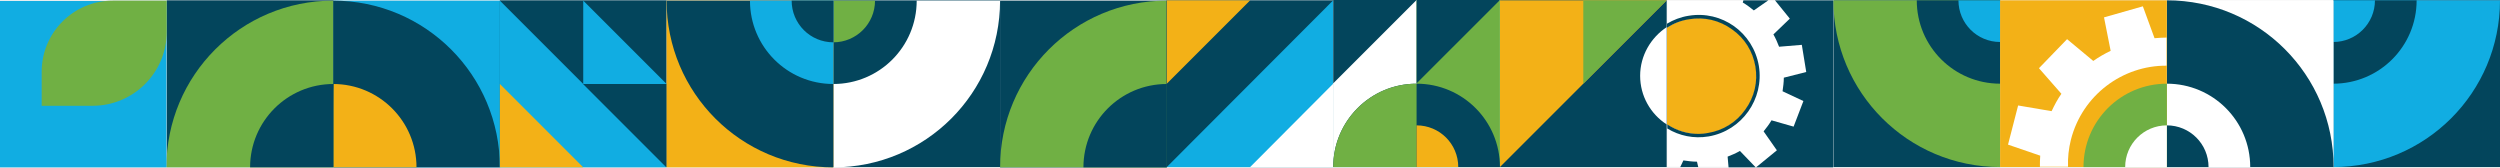
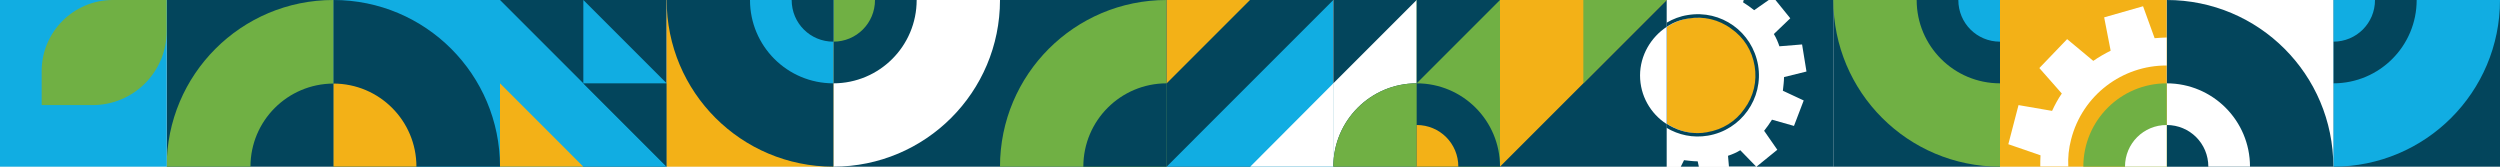
- <svg xmlns="http://www.w3.org/2000/svg" version="1.1" id="Layer_1" x="0px" y="0px" viewBox="0 0 791.7 53" enable-background="new 0 0 791.7 53" xml:space="preserve">
+ <svg xmlns="http://www.w3.org/2000/svg" version="1.1" id="Layer_1" x="0px" y="0px" viewBox="0 0 1080 72" enable-background="new 0 0 1080 72" xml:space="preserve">
  <g>
    <g>
-       <rect x="105.6" y="0.2" fill="#11ADE2" width="52.8" height="52.8" />
-       <path fill="#03455C" d="M105.5,53V0.2c29.2,0,52.8,23.6,52.8,52.8C158.3,53,134.7,53,105.5,53z" />
-       <path fill="#F3B117" d="M105.5,53V26.6c14.6,0,26.4,11.8,26.4,26.4C131.9,53,120.1,53,105.5,53z" />
+       <rect x="144" y="0" fill="#11ADE2" width="72" height="72" />
+       <path fill="#03455C" d="M144,72V0c39.8,0,72,32.2,72,72C216,72,183.8,72,144,72z" />
+       <path fill="#F3B117" d="M144,72V36.1c19.9,0,35.9,16.1,35.9,35.9C179.9,72,163.9,72,144,72z" />
    </g>
    <g>
-       <rect x="158.3" y="0.1" fill="#03455C" width="52.8" height="52.8" />
-       <polygon fill="#11ADE2" points="211.1,53 158.3,53 158.3,0.2   " />
-       <polygon fill="#03455C" points="184.7,26.6 211.1,26.6 211.1,53   " />
-       <polygon fill="#F3B117" points="184.7,53 158.3,53 158.3,26.6   " />
-       <polygon fill="#11ADE2" points="211.1,26.6 184.7,26.6 184.7,0.2   " />
+       <rect x="216" y="0" fill="#03455C" width="72" height="72" />
+       <polygon fill="#11ADE2" points="288,72 216,72 216,0   " />
+       <polygon fill="#03455C" points="252,36 288,36 288,72   " />
+       <polygon fill="#F3B117" points="252,72 216,72 216,36   " />
+       <polygon fill="#11ADE2" points="288,36 252,36 252,0   " />
    </g>
    <g>
-       <rect x="52.8" y="0.1" fill="#03455C" width="52.8" height="52.8" />
-       <path fill="#70B044" d="M105.5,53H52.7c0-29.2,23.6-52.8,52.8-52.8C105.5,0.2,105.5,23.8,105.5,53z" />
-       <path fill="#03455C" d="M105.5,53H79.2c0-14.6,11.8-26.4,26.4-26.4C105.5,26.6,105.5,38.4,105.5,53z" />
+       <rect x="72" y="0" fill="#03455C" width="72" height="72" />
+       <path fill="#70B044" d="M144,36.1c0-21.6,0-36.1,0-36.1c-39.8,0-72,32.2-72,72h36.2C108.2,52.2,124.2,36.2,144,36.1z" />
    </g>
    <g>
-       <rect x="316.7" y="0.2" fill="#03455C" width="52.8" height="52.8" />
-       <path fill="#70B044" d="M369.5,53h-52.8c0-29.2,23.6-52.8,52.8-52.8C369.5,0.2,369.5,23.8,369.5,53z" />
-       <path fill="#03455C" d="M369.5,53h-26.4c0-14.6,11.8-26.4,26.4-26.4C369.5,26.6,369.5,38.4,369.5,53z" />
+       <rect x="432" y="0" fill="#03455C" width="72" height="72" />
+       <path fill="#70B044" d="M504,72h-72c0-39.8,32.2-72,72-72C504,0,504,32.2,504,72z" />
+       <path fill="#03455C" d="M504,72h-36c0-19.9,16.1-36,36-36C504,36,504,52.1,504,72z" />
    </g>
    <g>
-       <rect x="263.9" y="0.1" fill="#03455C" width="52.8" height="52.8" />
-       <path fill="#FFFFFF" d="M263.9,0.2h52.8c0,29.2-23.6,52.8-52.8,52.8C263.9,53,263.9,29.3,263.9,0.2z" />
-       <path fill="#03455C" d="M263.9,0.2h26.4c0,14.6-11.8,26.4-26.4,26.4C263.9,26.6,263.9,14.7,263.9,0.2z" />
-       <path fill="#70B044" d="M263.9,0.2h13.2c0,7.3-5.9,13.2-13.2,13.2C263.9,13.4,263.9,7.5,263.9,0.2z" />
+       <rect x="360" y="0" fill="#03455C" width="72" height="72" />
+       <path fill="#FFFFFF" d="M360,0h72c0,39.8-32.2,72-72,72C360,72,360,39.7,360,0z" />
+       <path fill="#03455C" d="M360,0h36c0,19.9-16.1,36-36,36C360,36,360,19.8,360,0z" />
+       <path fill="#70B044" d="M360,0h18c0,10-8,18-18,18C360,18,360,10,360,0z" />
    </g>
    <g>
-       <rect x="211.1" y="0.2" fill="#F3B117" width="52.8" height="52.8" />
-       <path fill="#03455C" d="M263.9,0.2h-52.8c0,29.2,23.6,52.8,52.8,52.8C263.9,53,263.9,29.3,263.9,0.2z" />
-       <path fill="#11ADE2" d="M263.9,0.2v26.4c-14.6,0-26.4-11.8-26.4-26.4C237.5,0.2,249.3,0.2,263.9,0.2z" />
-       <path fill="#03455C" d="M263.9,0.2v13.2c-7.3,0-13.2-5.9-13.2-13.2C250.7,0.2,256.6,0.2,263.9,0.2z" />
+       <rect x="288" y="0" fill="#F3B117" width="72" height="72" />
+       <path fill="#03455C" d="M360,0h-72c0,39.8,32.2,72,72,72C360,72,360,39.7,360,0z" />
+       <path fill="#11ADE2" d="M360,0v36c-19.9,0-36-16.1-36-36C324,0,340.1,0,360,0z" />
+       <path fill="#03455C" d="M360,0v18c-10,0-18-8-18-18C342,0,350,0,360,0z" />
    </g>
    <g>
-       <rect x="738.9" y="0.1" fill="#03455C" width="52.8" height="52.8" />
-       <path fill="#11ADE2" d="M738.9,0.1v52.8c29.2,0,52.8-23.6,52.8-52.8C791.7,0.1,768.1,0.1,738.9,0.1z" />
-       <path fill="#03455C" d="M738.9,0.1h26.4c0,14.6-11.8,26.4-26.4,26.4C738.9,26.5,738.9,14.7,738.9,0.1z" />
-       <path fill="#11ADE2" d="M738.9,0.1h13.2c0,7.3-5.9,13.2-13.2,13.2C738.9,13.3,738.9,7.4,738.9,0.1z" />
+       <rect x="1008" y="0" fill="#03455C" width="72" height="72" />
+       <path fill="#11ADE2" d="M1008,0v72c39.8,0,72-32.2,72-72C1080,0,1047.8,0,1008,0z" />
+       <path fill="#03455C" d="M1008,0h36c0,19.9-16.1,36-36,36C1008,36,1008,19.9,1008,0z" />
+       <path fill="#11ADE2" d="M1008,0h18c0,10-8,18-18,18C1008,18,1008,10,1008,0z" />
    </g>
    <g>
-       <rect x="528" y="0.2" fill="#FFFFFF" width="52.6" height="52.6" />
-       <path fill="#03455C" d="M551,47.8c-1.2,0.7-2.6,1.3-3.9,1.8l0.3,3.4h8.6L551,47.8z" />
-       <path fill="#03455C" d="M532.1,52.9h5.7l-0.4-1.7c-1.5,0-2.9-0.2-4.3-0.4L532.1,52.9z" />
-       <path fill="#F3B117" d="M537.9,5.7c-3.7,0-7.2,1.1-10.1,3.1v30.6c2.9,1.9,6.4,3.1,10.1,3.1c10.1,0,18.4-8.2,18.4-18.4    S548.1,5.7,537.9,5.7z" />
-       <path fill="#03455C" d="M562.1,0.1l4.7,5.8l-5.2,5c0.7,1.2,1.3,2.6,1.8,3.9l7.2-0.6l1.4,8.6l-7.1,1.8c0,1.4-0.2,2.9-0.4,4.3    l6.6,3.1l-3.1,8.1l-7-2c-0.7,1.2-1.6,2.4-2.5,3.5l4.2,6l-6.6,5.4h24.4V0.1H562.1z" />
-       <path fill="#03455C" d="M557,20.9C555.2,10.3,545.3,3.2,534.7,5c-2.5,0.4-4.8,1.3-6.8,2.5v1.3c2.1-1.4,4.4-2.3,7-2.7    c4.8-0.8,9.6,0.3,13.6,3.2c4,2.8,6.6,7,7.4,11.8c0.8,4.8-0.3,9.6-3.2,13.6c-2.8,4-7,6.6-11.8,7.4c-1,0.2-2,0.3-3,0.3    c-3.5,0-6.9-1-9.9-3v1.3c3.8,2.3,8.4,3.3,13.1,2.5C551.6,41.4,558.7,31.4,557,20.9z" />
-       <path fill="#03455C" d="M552.1,0.1l-0.2,0.7c1.2,0.7,2.4,1.6,3.5,2.5l4.6-3.2C560,0.1,552.1,0.1,552.1,0.1z" />
+       <rect x="720" y="0" fill="#FFFFFF" width="72" height="72" />
+       <path fill="#F3B117" d="M733.8,7.5c-5,0-9.8,1.5-13.8,4.2v41.7c4,2.6,8.7,4.2,13.8,4.2c13.8,0,25.1-11.2,25.1-25.1    S747.7,7.5,733.8,7.5z" />
+       <path fill="#03455C" d="M759.5,28.2c-2.5-14.5-16-24.1-30.4-21.7c-3.3,0.5-6.4,1.7-9.1,3.3v1.8c2.8-1.9,5.9-3.1,9.4-3.6    c6.5-1.1,13.1,0.4,18.5,4.4c5.5,3.8,9,9.5,10.1,16.1c1.1,6.5-0.4,13.1-4.4,18.5c-3.8,5.5-9.5,9-16.1,10.1    c-1.4,0.3-2.7,0.4-4.1,0.4c-4.8,0-9.4-1.4-13.5-4.1v1.8c5.2,3.1,11.4,4.5,17.9,3.4C752.2,56.2,761.9,42.5,759.5,28.2z" />
+       <path fill="#03455C" d="M751.8,64.9c-1.6,1-3.5,1.8-5.3,2.4l0.4,4.6h11.7L751.8,64.9z M726.1,72h7.8l-0.5-2.3    c-2,0-3.9-0.3-5.9-0.5L726.1,72z M767,0l6.4,7.9l-7.1,6.8c1,1.6,1.8,3.5,2.4,5.3l9.8-0.8l1.9,11.7l-9.7,2.4c0,1.9-0.3,3.9-0.5,5.9    l9,4.2l-4.2,11l-9.5-2.7c-1,1.6-2.2,3.3-3.4,4.8l5.7,8.2l-9,7.3H792V0H767z M753.3,0l-0.3,1c1.6,1,3.3,2.2,4.8,3.4l6.3-4.4    C764.1,0,753.3,0,753.3,0z" />
    </g>
    <g>
-       <polygon fill="#03455C" points="475,0.1 501.4,0.1 501.4,26.5   " />
-       <rect x="475" y="0.1" fill="#03455C" width="52.8" height="52.8" />
-       <polygon fill="#F3B117" points="475,52.9 475,0.1 527.8,0.1   " />
-       <polygon fill="#70B044" points="501.4,26.5 501.4,0.1 527.8,0.1   " />
-       <path fill="#FFFFFF" d="M527.8,8.6c-5,3.3-8.4,9-8.4,15.4s3.3,12.1,8.4,15.4V8.6z" />
+       <polygon fill="#03455C" points="648,0 684,0 684,36   " />
+       <rect x="648" y="0" fill="#03455C" width="72" height="72" />
+       <polygon fill="#F3B117" points="648,72 648,0 720,0   " />
+       <polygon fill="#70B044" points="684,36 684,0 720,0   " />
+       <path fill="#FFFFFF" d="M720,11.6c-6.8,4.5-11.5,12.3-11.5,21s4.5,16.5,11.5,21V11.6z" />
    </g>
    <g>
-       <rect x="580.6" y="0.1" fill="#03455C" width="52.8" height="52.8" />
-       <path fill="#70B044" d="M633.4,0.1v52.8c-29.2,0-52.8-23.6-52.8-52.8C580.6,0.1,604.2,0.1,633.4,0.1z" />
-       <path fill="#03455C" d="M633.4,0.1H607c0,14.6,11.8,26.4,26.4,26.4C633.4,26.5,633.4,14.7,633.4,0.1z" />
-       <path fill="#11ADE2" d="M633.4,0.1h-13.2c0,7.3,5.9,13.2,13.2,13.2C633.4,13.3,633.4,7.4,633.4,0.1z" />
+       <rect x="792" y="0" fill="#03455C" width="72" height="72" />
+       <path fill="#70B044" d="M864,0v72c-39.8,0-72-32.2-72-72C792,0,824.2,0,864,0z" />
+       <path fill="#03455C" d="M864,0h-36c0,19.9,16.1,36,36,36C864,36,864,19.9,864,0z" />
+       <path fill="#11ADE2" d="M864,0h-18c0,10,8,18,18,18C864,18,864,10,864,0z" />
    </g>
    <g>
-       <rect x="686.2" y="0.1" fill="#FFFFFF" width="52.8" height="52.8" />
-       <path fill="#03455C" d="M686.2,52.9V0.1c29.2,0,52.8,23.6,52.8,52.8C738.9,52.9,715.3,52.9,686.2,52.9z" />
-       <path fill="#FFFFFF" d="M686.2,52.9h26.4c0-14.6-11.8-26.4-26.4-26.4C686.2,26.5,686.2,38.3,686.2,52.9z" />
-       <path fill="#03455C" d="M686.2,52.9V39.7c7.3,0,13.2,5.9,13.2,13.2C699.4,52.9,693.4,52.9,686.2,52.9z" />
+       <rect x="936" y="0" fill="#FFFFFF" width="72" height="72" />
+       <path fill="#03455C" d="M936,72V0c39.8,0,72,32.2,72,72C1007.9,72,975.7,72,936,72z" />
+       <path fill="#FFFFFF" d="M936,72h36c0-19.9-16.1-36-36-36C936,36,936,52.1,936,72z" />
+       <path fill="#03455C" d="M936,72V54c10,0,18,8,18,18C954,72,945.8,72,936,72z" />
    </g>
    <g>
-       <path fill="#FFFFFF" d="M686.2,52.9H673c0-7.3,5.9-13.2,13.2-13.2C686.2,39.7,686.2,45.6,686.2,52.9z" />
-       <rect x="633.4" y="0.1" fill="#F3B117" width="52.8" height="52.8" />
-       <path fill="#FFFFFF" d="M666.3,5.5L678.6,2l3.7,10.1c1.3-0.1,2.5-0.2,3.8-0.2v8.9c-13.9-0.1-26.7,9.3-30.3,23.5    c-0.7,2.8-1,5.7-0.9,8.5H646c0-1.2,0-2.4,0.1-3.5l-10.2-3.5l3.2-12.4l10.6,1.8c0.9-1.9,1.9-3.8,3.1-5.5l-7.1-8.1l8.9-9.2l8.3,6.9    c1.7-1.2,3.6-2.3,5.5-3.2L666.3,5.5z" />
-       <path fill="#70B044" d="M686.2,52.9V26.5c-14.6,0-26.4,11.8-26.4,26.4C659.8,52.9,671.6,52.9,686.2,52.9z" />
-       <path fill="#FFFFFF" d="M686.2,52.9V39.7c-7.3,0-13.2,5.9-13.2,13.2C673,52.9,678.9,52.9,686.2,52.9z" />
+       <path fill="#FFFFFF" d="M936,72h-18c0-10,8-18,18-18C936,54,936,62,936,72z" />
+       <rect x="864" y="0" fill="#F3B117" width="72" height="72" />
+       <path fill="#FFFFFF" d="M909,7.5l16.8-4.8l5,13.8c1.8-0.1,3.4-0.3,5.2-0.3v12.1c-19-0.1-36.4,12.7-41.3,32    c-1,3.8-1.4,7.8-1.2,11.6h-12.1c0-1.6,0-3.3,0.1-4.8l-13.9-4.8l4.4-16.9l14.5,2.5c1.2-2.6,2.6-5.2,4.2-7.5l-9.7-11L893,16.9    l11.3,9.4c2.3-1.6,4.9-3.1,7.5-4.4L909,7.5z" />
+       <path fill="#70B044" d="M936,72V36c-19.9,0-36,16.1-36,36C900,72,916.1,72,936,72z" />
+       <path fill="#FFFFFF" d="M936,72V54c-10,0-18,8-18,18C918,72,926,72,936,72z" />
    </g>
    <g>
-       <rect x="369.4" y="0.1" fill="#03455C" width="52.8" height="52.8" />
-       <polygon fill="#11ADE2" points="369.5,52.9 422.2,52.9 422.2,0.1   " />
-       <polygon fill="#FFFFFF" points="395.9,52.9 422.2,52.9 422.2,26.5   " />
-       <polygon fill="#F3B117" points="395.9,0.1 369.5,0.1 369.5,26.5   " />
+       <rect x="504" y="0" fill="#03455C" width="72" height="72" />
+       <polygon fill="#11ADE2" points="504,72 576,72 576,0   " />
+       <polygon fill="#FFFFFF" points="540.1,72 576,72 576,36   " />
+       <polygon fill="#F3B117" points="540,0 504,0 504,36   " />
    </g>
    <g>
-       <rect x="422.2" y="0.1" fill="#FFFFFF" width="52.8" height="52.8" />
-       <polygon fill="#03455C" points="448.6,0 422.2,0 422.2,26.4   " />
-       <rect x="448.6" y="0.1" fill="#70B044" width="26.4" height="52.8" />
-       <path fill="#03455C" d="M422.2,52.9H475c0-14.6-11.8-26.4-26.4-26.4C434,26.5,422.2,38.3,422.2,52.9z" />
-       <path fill="#70B044" d="M448.6,52.9V26.5c-14.6,0-26.4,11.8-26.4,26.4C422.2,52.9,434.1,52.9,448.6,52.9z" />
-       <polygon fill="#03455C" points="475,0 448.6,0 448.6,26.4   " />
-       <path fill="#F3B117" d="M448.6,52.9h13.2c0-7.3-5.9-13.2-13.2-13.2C448.6,39.7,448.6,45.6,448.6,52.9z" />
+       <rect x="576" y="0" fill="#FFFFFF" width="72" height="72" />
+       <polygon fill="#03455C" points="612,0 576,0 576,36   " />
+       <rect x="612" y="0" fill="#70B044" width="36" height="72" />
+       <path fill="#03455C" d="M576,72h72c0-19.9-16.1-36-36-36C592.1,36,576,52.1,576,72z" />
+       <path fill="#70B044" d="M612,72V36c-19.9,0-36,16.1-36,36C576,72,592.2,72,612,72z" />
+       <polygon fill="#03455C" points="648,0 612,0 612,36   " />
+       <path fill="#F3B117" d="M612,72h18c0-10-8-18-18-18C612,54,612,62,612,72z" />
    </g>
    <g>
-       <rect y="0.3" fill="#11ADE2" width="52.7" height="52.7" />
-       <path fill="#70B044" d="M35.7,0.2h17.1V10c0,13-10.5,23.5-23.5,23.5H13.2V22.7C13.2,10.3,23.3,0.2,35.7,0.2z" />
+       <rect y="0" fill="#11ADE2" width="72" height="72" />
+       <path fill="#70B044" d="M48.7,0H72v13.4c0,17.7-14.3,32-32,32H18V30.7C18,13.8,31.8,0,48.7,0z" />
    </g>
  </g>
</svg>
